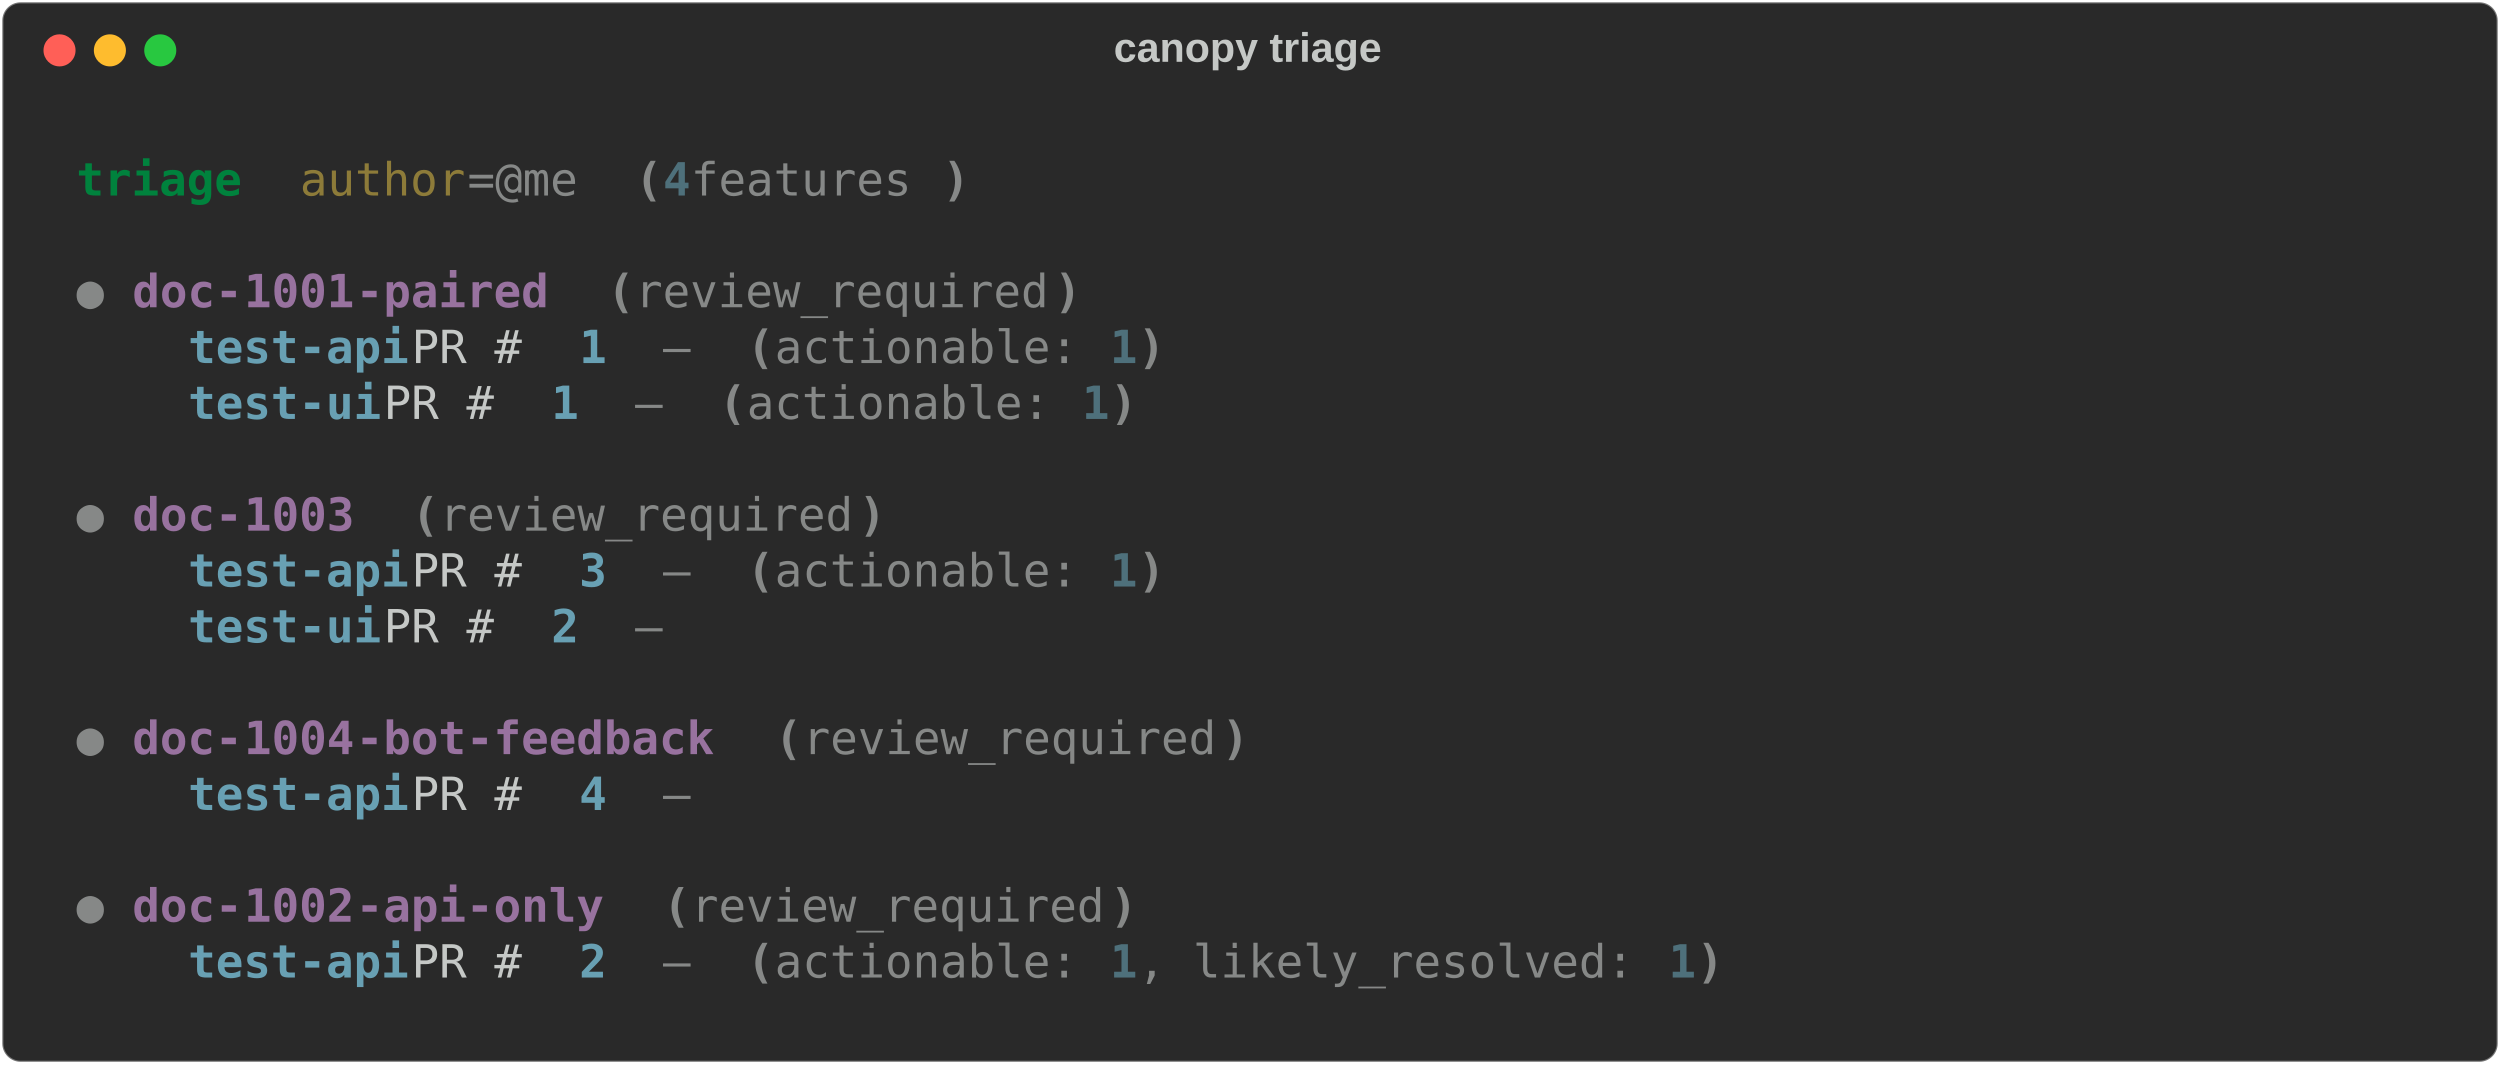
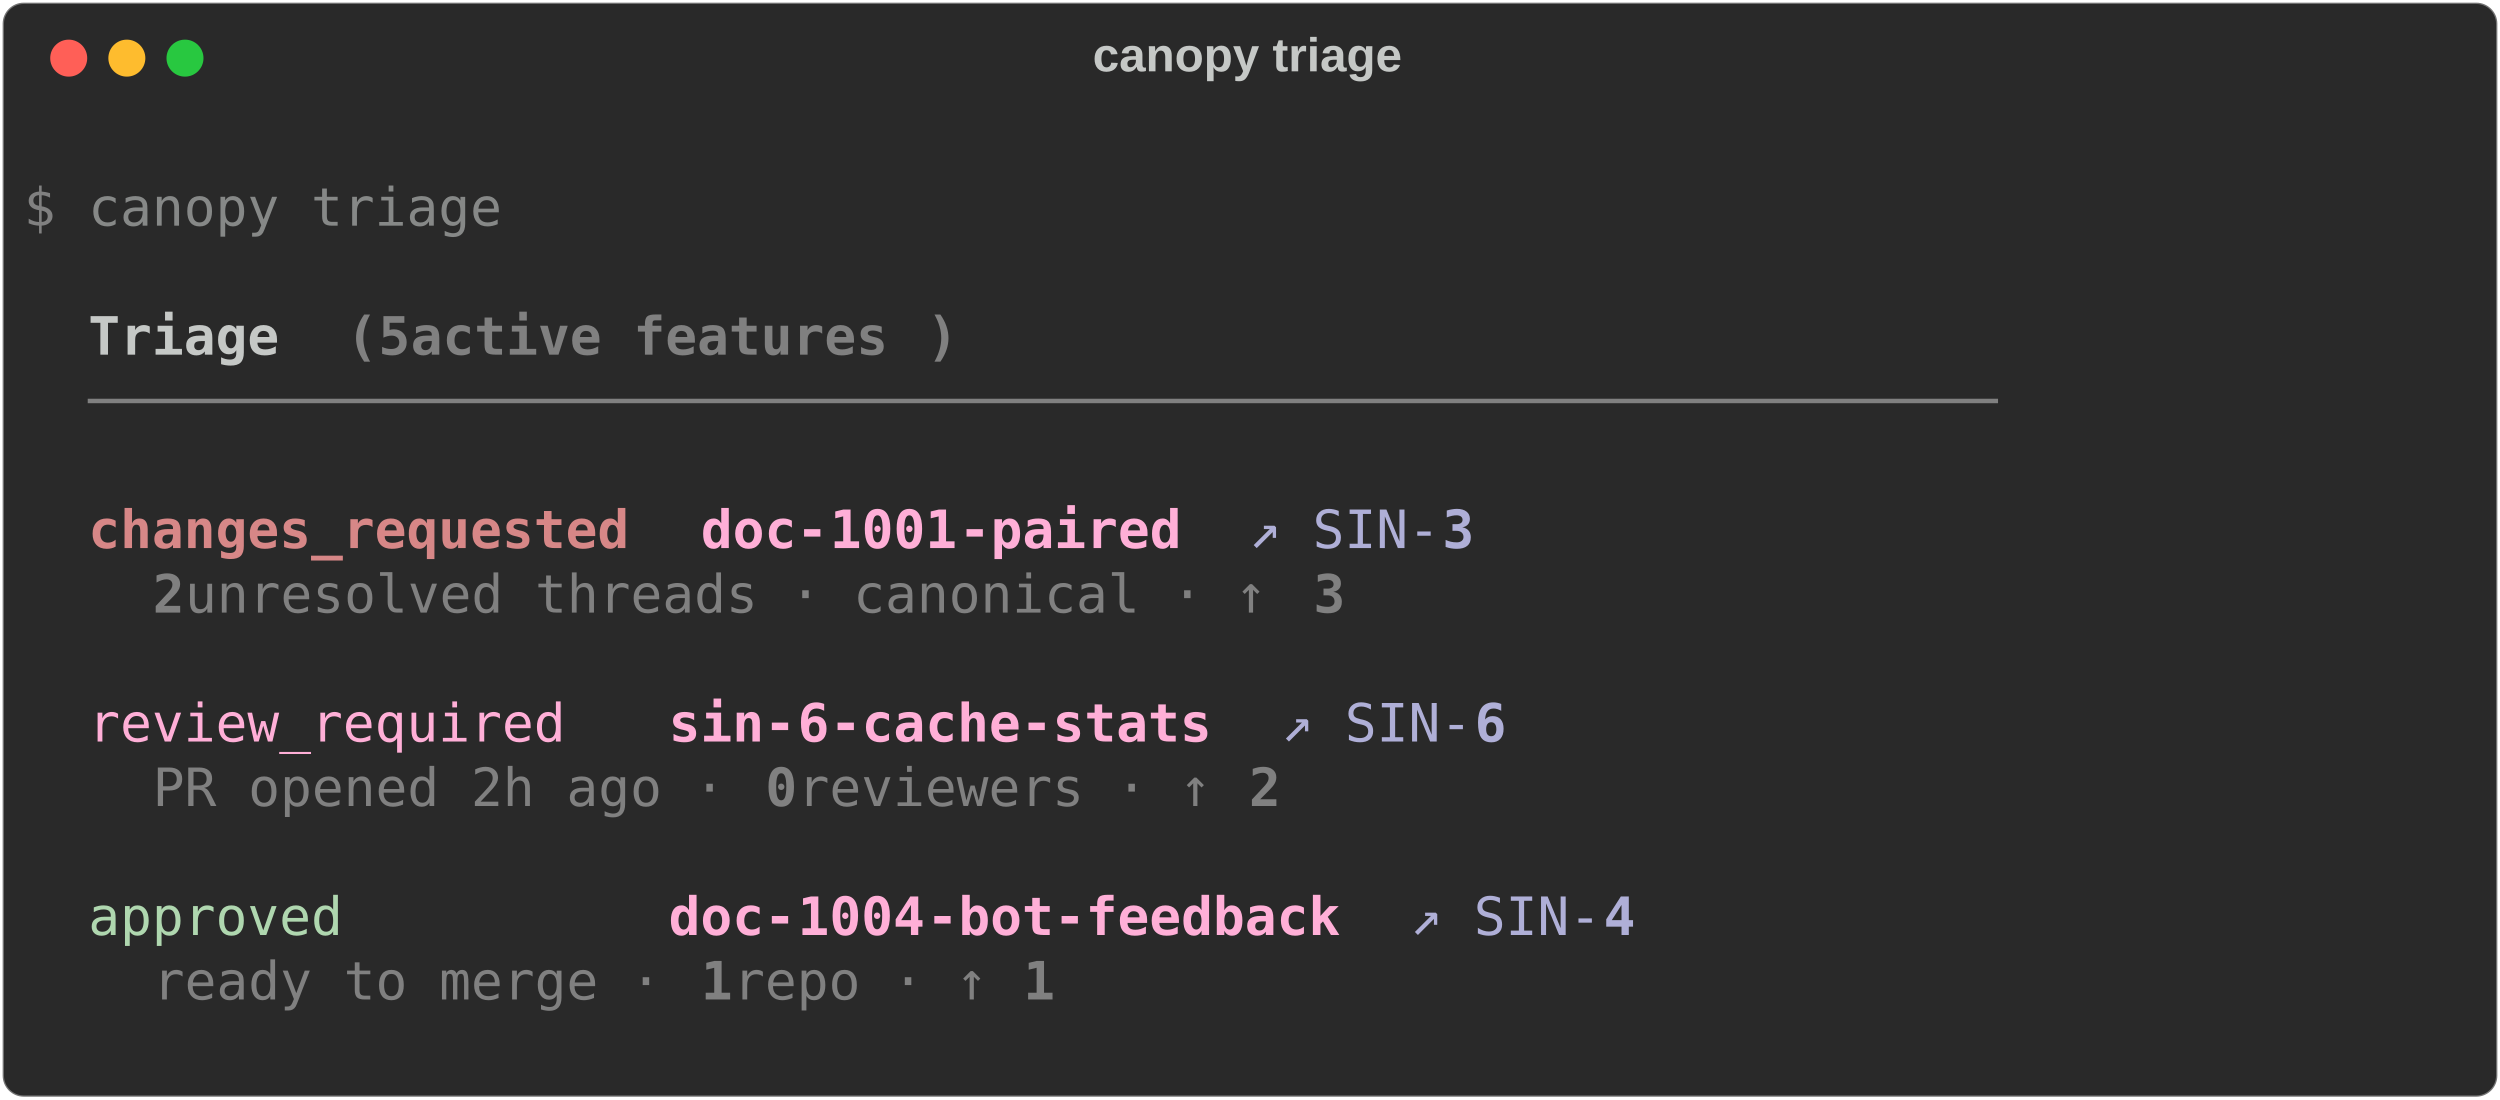
- <svg xmlns="http://www.w3.org/2000/svg" class="rich-terminal" viewBox="0 0 1092 464.8">
+ <svg xmlns="http://www.w3.org/2000/svg" class="rich-terminal" viewBox="0 0 946 416.0">
  <style>

    @font-face {
        font-family: "Fira Code";
        src: local("FiraCode-Regular"),
                url("https://cdnjs.cloudflare.com/ajax/libs/firacode/6.2.0/woff2/FiraCode-Regular.woff2") format("woff2"),
                url("https://cdnjs.cloudflare.com/ajax/libs/firacode/6.2.0/woff/FiraCode-Regular.woff") format("woff");
        font-style: normal;
        font-weight: 400;
    }
    @font-face {
        font-family: "Fira Code";
        src: local("FiraCode-Bold"),
                url("https://cdnjs.cloudflare.com/ajax/libs/firacode/6.2.0/woff2/FiraCode-Bold.woff2") format("woff2"),
                url("https://cdnjs.cloudflare.com/ajax/libs/firacode/6.2.0/woff/FiraCode-Bold.woff") format("woff");
        font-style: bold;
        font-weight: 700;
    }

-     .terminal-805701677-matrix {
+     .terminal-1682606931-matrix {
        font-family: Fira Code, monospace;
        font-size: 20px;
        line-height: 24.4px;
        font-variant-east-asian: full-width;
    }

-     .terminal-805701677-title {
+     .terminal-1682606931-title {
        font-size: 18px;
        font-weight: bold;
        font-family: arial;
    }

-     .terminal-805701677-r1 { fill: #c5c8c6 }
- .terminal-805701677-r2 { fill: #00823d;font-weight: bold }
- .terminal-805701677-r3 { fill: #8d7b39 }
- .terminal-805701677-r4 { fill: #868887 }
- .terminal-805701677-r5 { fill: #868887;font-weight: bold }
- .terminal-805701677-r6 { fill: #4e707b;font-weight: bold }
- .terminal-805701677-r7 { fill: #98729f;font-weight: bold }
- .terminal-805701677-r8 { fill: #68a0b3;font-weight: bold }
+     .terminal-1682606931-r1 { fill: #c5c8c6 }
+ .terminal-1682606931-r2 { fill: #808080 }
+ .terminal-1682606931-r3 { fill: #868887 }
+ .terminal-1682606931-r4 { fill: #c5c8c6;font-weight: bold }
+ .terminal-1682606931-r5 { fill: #808080;font-weight: bold }
+ .terminal-1682606931-r6 { fill: #d78787;font-weight: bold }
+ .terminal-1682606931-r7 { fill: #ffafd7;font-weight: bold }
+ .terminal-1682606931-r8 { fill: #afafd7 }
+ .terminal-1682606931-r9 { fill: #afafd7;font-weight: bold }
+ .terminal-1682606931-r10 { fill: #ffafd7 }
+ .terminal-1682606931-r11 { fill: #afd7af }
    </style>
  <defs>
-     <clipPath id="terminal-805701677-clip-terminal">
-       <rect x="0" y="0" width="1072.6" height="413.8" />
+     <clipPath id="terminal-1682606931-clip-terminal">
+       <rect x="0" y="0" width="926.2" height="365.0" />
    </clipPath>
-     <clipPath id="terminal-805701677-line-0">
-       <rect x="0" y="1.5" width="1073.6" height="24.65" />
+     <clipPath id="terminal-1682606931-line-0">
+       <rect x="0" y="1.5" width="927.2" height="24.65" />
    </clipPath>
-     <clipPath id="terminal-805701677-line-1">
-       <rect x="0" y="25.9" width="1073.6" height="24.65" />
+     <clipPath id="terminal-1682606931-line-1">
+       <rect x="0" y="25.9" width="927.2" height="24.65" />
    </clipPath>
-     <clipPath id="terminal-805701677-line-2">
-       <rect x="0" y="50.3" width="1073.6" height="24.65" />
+     <clipPath id="terminal-1682606931-line-2">
+       <rect x="0" y="50.3" width="927.2" height="24.65" />
    </clipPath>
-     <clipPath id="terminal-805701677-line-3">
-       <rect x="0" y="74.7" width="1073.6" height="24.65" />
+     <clipPath id="terminal-1682606931-line-3">
+       <rect x="0" y="74.7" width="927.2" height="24.65" />
    </clipPath>
-     <clipPath id="terminal-805701677-line-4">
-       <rect x="0" y="99.1" width="1073.6" height="24.65" />
+     <clipPath id="terminal-1682606931-line-4">
+       <rect x="0" y="99.1" width="927.2" height="24.65" />
    </clipPath>
-     <clipPath id="terminal-805701677-line-5">
-       <rect x="0" y="123.5" width="1073.6" height="24.65" />
+     <clipPath id="terminal-1682606931-line-5">
+       <rect x="0" y="123.5" width="927.2" height="24.65" />
    </clipPath>
-     <clipPath id="terminal-805701677-line-6">
-       <rect x="0" y="147.9" width="1073.6" height="24.65" />
+     <clipPath id="terminal-1682606931-line-6">
+       <rect x="0" y="147.9" width="927.2" height="24.65" />
    </clipPath>
-     <clipPath id="terminal-805701677-line-7">
-       <rect x="0" y="172.3" width="1073.6" height="24.65" />
+     <clipPath id="terminal-1682606931-line-7">
+       <rect x="0" y="172.3" width="927.2" height="24.65" />
    </clipPath>
-     <clipPath id="terminal-805701677-line-8">
-       <rect x="0" y="196.7" width="1073.6" height="24.65" />
+     <clipPath id="terminal-1682606931-line-8">
+       <rect x="0" y="196.7" width="927.2" height="24.65" />
    </clipPath>
-     <clipPath id="terminal-805701677-line-9">
-       <rect x="0" y="221.1" width="1073.6" height="24.65" />
+     <clipPath id="terminal-1682606931-line-9">
+       <rect x="0" y="221.1" width="927.2" height="24.65" />
    </clipPath>
-     <clipPath id="terminal-805701677-line-10">
-       <rect x="0" y="245.5" width="1073.6" height="24.65" />
+     <clipPath id="terminal-1682606931-line-10">
+       <rect x="0" y="245.5" width="927.2" height="24.65" />
    </clipPath>
-     <clipPath id="terminal-805701677-line-11">
-       <rect x="0" y="269.9" width="1073.6" height="24.65" />
+     <clipPath id="terminal-1682606931-line-11">
+       <rect x="0" y="269.9" width="927.2" height="24.65" />
    </clipPath>
-     <clipPath id="terminal-805701677-line-12">
-       <rect x="0" y="294.3" width="1073.6" height="24.65" />
+     <clipPath id="terminal-1682606931-line-12">
+       <rect x="0" y="294.3" width="927.2" height="24.65" />
    </clipPath>
-     <clipPath id="terminal-805701677-line-13">
-       <rect x="0" y="318.7" width="1073.6" height="24.65" />
-     </clipPath>
-     <clipPath id="terminal-805701677-line-14">
-       <rect x="0" y="343.1" width="1073.6" height="24.65" />
-     </clipPath>
-     <clipPath id="terminal-805701677-line-15">
-       <rect x="0" y="367.5" width="1073.6" height="24.65" />
+     <clipPath id="terminal-1682606931-line-13">
+       <rect x="0" y="318.7" width="927.2" height="24.65" />
    </clipPath>
  </defs>
-   <rect fill="#292929" stroke="rgba(255,255,255,0.35)" stroke-width="1" x="1" y="1" width="1090" height="462.8" rx="8" />
-   <text class="terminal-805701677-title" fill="#c5c8c6" text-anchor="middle" x="545" y="27">canopy triage</text>
+   <rect fill="#292929" stroke="rgba(255,255,255,0.35)" stroke-width="1" x="1" y="1" width="944" height="414" rx="8" />
+   <text class="terminal-1682606931-title" fill="#c5c8c6" text-anchor="middle" x="472" y="27">canopy triage</text>
  <g transform="translate(26,22)">
    <circle cx="0" cy="0" r="7" fill="#ff5f57" />
    <circle cx="22" cy="0" r="7" fill="#febc2e" />
    <circle cx="44" cy="0" r="7" fill="#28c840" />
  </g>
-   <g transform="translate(9, 41)" clip-path="url(#terminal-805701677-clip-terminal)">
-     <g class="terminal-805701677-matrix">
-       <text class="terminal-805701677-r1" x="1073.6" y="20" textLength="12.2" clip-path="url(#terminal-805701677-line-0)">
+   <g transform="translate(9, 41)" clip-path="url(#terminal-1682606931-clip-terminal)">
+     <g class="terminal-1682606931-matrix">
+       <text class="terminal-1682606931-r1" x="927.2" y="20" textLength="12.2" clip-path="url(#terminal-1682606931-line-0)">
</text>
-       <text class="terminal-805701677-r2" x="24.4" y="44.4" textLength="73.2" clip-path="url(#terminal-805701677-line-1)">triage</text>
-       <text class="terminal-805701677-r3" x="122" y="44.4" textLength="73.2" clip-path="url(#terminal-805701677-line-1)">author</text>
-       <text class="terminal-805701677-r4" x="195.2" y="44.4" textLength="73.2" clip-path="url(#terminal-805701677-line-1)">=@me  </text>
-       <text class="terminal-805701677-r5" x="268.4" y="44.4" textLength="12.2" clip-path="url(#terminal-805701677-line-1)">(</text>
-       <text class="terminal-805701677-r6" x="280.6" y="44.4" textLength="12.2" clip-path="url(#terminal-805701677-line-1)">4</text>
-       <text class="terminal-805701677-r4" x="292.8" y="44.4" textLength="109.8" clip-path="url(#terminal-805701677-line-1)"> features</text>
-       <text class="terminal-805701677-r5" x="402.6" y="44.4" textLength="12.2" clip-path="url(#terminal-805701677-line-1)">)</text>
-       <text class="terminal-805701677-r1" x="1073.6" y="44.4" textLength="12.2" clip-path="url(#terminal-805701677-line-1)">
+       <text class="terminal-1682606931-r2" x="0" y="44.4" textLength="12.2" clip-path="url(#terminal-1682606931-line-1)">$</text>
+       <text class="terminal-1682606931-r3" x="24.4" y="44.4" textLength="158.6" clip-path="url(#terminal-1682606931-line-1)">canopy triage</text>
+       <text class="terminal-1682606931-r1" x="927.2" y="44.4" textLength="12.2" clip-path="url(#terminal-1682606931-line-1)">
</text>
-       <text class="terminal-805701677-r1" x="1073.6" y="68.8" textLength="12.2" clip-path="url(#terminal-805701677-line-2)">
+       <text class="terminal-1682606931-r1" x="927.2" y="68.8" textLength="12.2" clip-path="url(#terminal-1682606931-line-2)">
</text>
-       <text class="terminal-805701677-r4" x="24.4" y="93.2" textLength="12.2" clip-path="url(#terminal-805701677-line-3)">●</text>
-       <text class="terminal-805701677-r7" x="48.8" y="93.2" textLength="48.8" clip-path="url(#terminal-805701677-line-3)">doc-</text>
-       <text class="terminal-805701677-r7" x="97.6" y="93.2" textLength="48.8" clip-path="url(#terminal-805701677-line-3)">1001</text>
-       <text class="terminal-805701677-r7" x="146.4" y="93.2" textLength="85.4" clip-path="url(#terminal-805701677-line-3)">-paired</text>
-       <text class="terminal-805701677-r5" x="256.2" y="93.2" textLength="12.2" clip-path="url(#terminal-805701677-line-3)">(</text>
-       <text class="terminal-805701677-r4" x="268.4" y="93.2" textLength="183" clip-path="url(#terminal-805701677-line-3)">review_required</text>
-       <text class="terminal-805701677-r5" x="451.4" y="93.2" textLength="12.2" clip-path="url(#terminal-805701677-line-3)">)</text>
-       <text class="terminal-805701677-r1" x="1073.6" y="93.2" textLength="12.2" clip-path="url(#terminal-805701677-line-3)">
+       <text class="terminal-1682606931-r4" x="24.4" y="93.2" textLength="97.6" clip-path="url(#terminal-1682606931-line-3)">Triage  </text>
+       <text class="terminal-1682606931-r5" x="122" y="93.2" textLength="12.2" clip-path="url(#terminal-1682606931-line-3)">(</text>
+       <text class="terminal-1682606931-r5" x="134.2" y="93.2" textLength="12.2" clip-path="url(#terminal-1682606931-line-3)">5</text>
+       <text class="terminal-1682606931-r5" x="146.4" y="93.2" textLength="195.2" clip-path="url(#terminal-1682606931-line-3)"> active features</text>
+       <text class="terminal-1682606931-r5" x="341.6" y="93.2" textLength="12.2" clip-path="url(#terminal-1682606931-line-3)">)</text>
+       <text class="terminal-1682606931-r1" x="927.2" y="93.2" textLength="12.2" clip-path="url(#terminal-1682606931-line-3)">
</text>
-       <text class="terminal-805701677-r8" x="73.2" y="117.6" textLength="97.6" clip-path="url(#terminal-805701677-line-4)">test-api</text>
-       <text class="terminal-805701677-r1" x="170.8" y="117.6" textLength="73.2" clip-path="url(#terminal-805701677-line-4)">  PR #</text>
-       <text class="terminal-805701677-r8" x="244" y="117.6" textLength="12.2" clip-path="url(#terminal-805701677-line-4)">1</text>
-       <text class="terminal-805701677-r4" x="280.6" y="117.6" textLength="12.2" clip-path="url(#terminal-805701677-line-4)">—</text>
-       <text class="terminal-805701677-r5" x="317.2" y="117.6" textLength="12.2" clip-path="url(#terminal-805701677-line-4)">(</text>
-       <text class="terminal-805701677-r4" x="329.4" y="117.6" textLength="146.4" clip-path="url(#terminal-805701677-line-4)">actionable: </text>
-       <text class="terminal-805701677-r6" x="475.8" y="117.6" textLength="12.2" clip-path="url(#terminal-805701677-line-4)">1</text>
-       <text class="terminal-805701677-r5" x="488" y="117.6" textLength="12.2" clip-path="url(#terminal-805701677-line-4)">)</text>
-       <text class="terminal-805701677-r1" x="1073.6" y="117.6" textLength="12.2" clip-path="url(#terminal-805701677-line-4)">
+       <text class="terminal-1682606931-r2" x="24.4" y="117.6" textLength="732" clip-path="url(#terminal-1682606931-line-4)">────────────────────────────────────────────────────────────</text>
+       <text class="terminal-1682606931-r1" x="927.2" y="117.6" textLength="12.2" clip-path="url(#terminal-1682606931-line-4)">
</text>
-       <text class="terminal-805701677-r8" x="73.2" y="142" textLength="85.4" clip-path="url(#terminal-805701677-line-5)">test-ui</text>
-       <text class="terminal-805701677-r1" x="158.6" y="142" textLength="73.2" clip-path="url(#terminal-805701677-line-5)">  PR #</text>
-       <text class="terminal-805701677-r8" x="231.8" y="142" textLength="12.2" clip-path="url(#terminal-805701677-line-5)">1</text>
-       <text class="terminal-805701677-r4" x="268.4" y="142" textLength="12.2" clip-path="url(#terminal-805701677-line-5)">—</text>
-       <text class="terminal-805701677-r5" x="305" y="142" textLength="12.2" clip-path="url(#terminal-805701677-line-5)">(</text>
-       <text class="terminal-805701677-r4" x="317.2" y="142" textLength="146.4" clip-path="url(#terminal-805701677-line-5)">actionable: </text>
-       <text class="terminal-805701677-r6" x="463.6" y="142" textLength="12.2" clip-path="url(#terminal-805701677-line-5)">1</text>
-       <text class="terminal-805701677-r5" x="475.8" y="142" textLength="12.2" clip-path="url(#terminal-805701677-line-5)">)</text>
-       <text class="terminal-805701677-r1" x="1073.6" y="142" textLength="12.2" clip-path="url(#terminal-805701677-line-5)">
+       <text class="terminal-1682606931-r1" x="927.2" y="142" textLength="12.2" clip-path="url(#terminal-1682606931-line-5)">
</text>
-       <text class="terminal-805701677-r1" x="1073.6" y="166.4" textLength="12.2" clip-path="url(#terminal-805701677-line-6)">
+       <text class="terminal-1682606931-r6" x="24.4" y="166.4" textLength="207.4" clip-path="url(#terminal-1682606931-line-6)">changes_requested</text>
+       <text class="terminal-1682606931-r7" x="256.2" y="166.4" textLength="48.8" clip-path="url(#terminal-1682606931-line-6)">doc-</text>
+       <text class="terminal-1682606931-r7" x="305" y="166.4" textLength="48.8" clip-path="url(#terminal-1682606931-line-6)">1001</text>
+       <text class="terminal-1682606931-r7" x="353.8" y="166.4" textLength="85.4" clip-path="url(#terminal-1682606931-line-6)">-paired</text>
+       <text class="terminal-1682606931-r8" x="463.6" y="166.4" textLength="73.2" clip-path="url(#terminal-1682606931-line-6)">↗ SIN-</text>
+       <text class="terminal-1682606931-r9" x="536.8" y="166.4" textLength="12.2" clip-path="url(#terminal-1682606931-line-6)">3</text>
+       <text class="terminal-1682606931-r1" x="927.2" y="166.4" textLength="12.2" clip-path="url(#terminal-1682606931-line-6)">
</text>
-       <text class="terminal-805701677-r4" x="24.4" y="190.8" textLength="12.2" clip-path="url(#terminal-805701677-line-7)">●</text>
-       <text class="terminal-805701677-r7" x="48.8" y="190.8" textLength="48.8" clip-path="url(#terminal-805701677-line-7)">doc-</text>
-       <text class="terminal-805701677-r7" x="97.6" y="190.8" textLength="48.8" clip-path="url(#terminal-805701677-line-7)">1003</text>
-       <text class="terminal-805701677-r5" x="170.8" y="190.8" textLength="12.2" clip-path="url(#terminal-805701677-line-7)">(</text>
-       <text class="terminal-805701677-r4" x="183" y="190.8" textLength="183" clip-path="url(#terminal-805701677-line-7)">review_required</text>
-       <text class="terminal-805701677-r5" x="366" y="190.8" textLength="12.2" clip-path="url(#terminal-805701677-line-7)">)</text>
-       <text class="terminal-805701677-r1" x="1073.6" y="190.8" textLength="12.2" clip-path="url(#terminal-805701677-line-7)">
+       <text class="terminal-1682606931-r5" x="48.8" y="190.8" textLength="12.2" clip-path="url(#terminal-1682606931-line-7)">2</text>
+       <text class="terminal-1682606931-r2" x="61" y="190.8" textLength="427" clip-path="url(#terminal-1682606931-line-7)"> unresolved threads · canonical · ↑</text>
+       <text class="terminal-1682606931-r5" x="488" y="190.8" textLength="12.2" clip-path="url(#terminal-1682606931-line-7)">3</text>
+       <text class="terminal-1682606931-r1" x="927.2" y="190.8" textLength="12.2" clip-path="url(#terminal-1682606931-line-7)">
</text>
-       <text class="terminal-805701677-r8" x="73.2" y="215.2" textLength="97.6" clip-path="url(#terminal-805701677-line-8)">test-api</text>
-       <text class="terminal-805701677-r1" x="170.8" y="215.2" textLength="73.2" clip-path="url(#terminal-805701677-line-8)">  PR #</text>
-       <text class="terminal-805701677-r8" x="244" y="215.2" textLength="12.2" clip-path="url(#terminal-805701677-line-8)">3</text>
-       <text class="terminal-805701677-r4" x="280.6" y="215.2" textLength="12.2" clip-path="url(#terminal-805701677-line-8)">—</text>
-       <text class="terminal-805701677-r5" x="317.2" y="215.2" textLength="12.2" clip-path="url(#terminal-805701677-line-8)">(</text>
-       <text class="terminal-805701677-r4" x="329.4" y="215.2" textLength="146.4" clip-path="url(#terminal-805701677-line-8)">actionable: </text>
-       <text class="terminal-805701677-r6" x="475.8" y="215.2" textLength="12.2" clip-path="url(#terminal-805701677-line-8)">1</text>
-       <text class="terminal-805701677-r5" x="488" y="215.2" textLength="12.2" clip-path="url(#terminal-805701677-line-8)">)</text>
-       <text class="terminal-805701677-r1" x="1073.6" y="215.2" textLength="12.2" clip-path="url(#terminal-805701677-line-8)">
+       <text class="terminal-1682606931-r1" x="927.2" y="215.2" textLength="12.2" clip-path="url(#terminal-1682606931-line-8)">
</text>
-       <text class="terminal-805701677-r8" x="73.2" y="239.6" textLength="85.4" clip-path="url(#terminal-805701677-line-9)">test-ui</text>
-       <text class="terminal-805701677-r1" x="158.6" y="239.6" textLength="73.2" clip-path="url(#terminal-805701677-line-9)">  PR #</text>
-       <text class="terminal-805701677-r8" x="231.8" y="239.6" textLength="12.2" clip-path="url(#terminal-805701677-line-9)">2</text>
-       <text class="terminal-805701677-r4" x="268.4" y="239.6" textLength="12.2" clip-path="url(#terminal-805701677-line-9)">—</text>
-       <text class="terminal-805701677-r1" x="1073.6" y="239.6" textLength="12.2" clip-path="url(#terminal-805701677-line-9)">
+       <text class="terminal-1682606931-r10" x="24.4" y="239.6" textLength="183" clip-path="url(#terminal-1682606931-line-9)">review_required</text>
+       <text class="terminal-1682606931-r7" x="244" y="239.6" textLength="48.8" clip-path="url(#terminal-1682606931-line-9)">sin-</text>
+       <text class="terminal-1682606931-r7" x="292.8" y="239.6" textLength="12.2" clip-path="url(#terminal-1682606931-line-9)">6</text>
+       <text class="terminal-1682606931-r7" x="305" y="239.6" textLength="146.4" clip-path="url(#terminal-1682606931-line-9)">-cache-stats</text>
+       <text class="terminal-1682606931-r8" x="475.8" y="239.6" textLength="73.2" clip-path="url(#terminal-1682606931-line-9)">↗ SIN-</text>
+       <text class="terminal-1682606931-r9" x="549" y="239.6" textLength="12.2" clip-path="url(#terminal-1682606931-line-9)">6</text>
+       <text class="terminal-1682606931-r1" x="927.2" y="239.6" textLength="12.2" clip-path="url(#terminal-1682606931-line-9)">
</text>
-       <text class="terminal-805701677-r1" x="1073.6" y="264" textLength="12.2" clip-path="url(#terminal-805701677-line-10)">
+       <text class="terminal-1682606931-r2" x="48.8" y="264" textLength="231.8" clip-path="url(#terminal-1682606931-line-10)">PR opened 2h ago · </text>
+       <text class="terminal-1682606931-r5" x="280.6" y="264" textLength="12.2" clip-path="url(#terminal-1682606931-line-10)">0</text>
+       <text class="terminal-1682606931-r2" x="292.8" y="264" textLength="170.8" clip-path="url(#terminal-1682606931-line-10)"> reviewers · ↑</text>
+       <text class="terminal-1682606931-r5" x="463.6" y="264" textLength="12.2" clip-path="url(#terminal-1682606931-line-10)">2</text>
+       <text class="terminal-1682606931-r1" x="927.2" y="264" textLength="12.2" clip-path="url(#terminal-1682606931-line-10)">
</text>
-       <text class="terminal-805701677-r4" x="24.4" y="288.4" textLength="12.2" clip-path="url(#terminal-805701677-line-11)">●</text>
-       <text class="terminal-805701677-r7" x="48.8" y="288.4" textLength="48.8" clip-path="url(#terminal-805701677-line-11)">doc-</text>
-       <text class="terminal-805701677-r7" x="97.6" y="288.4" textLength="48.8" clip-path="url(#terminal-805701677-line-11)">1004</text>
-       <text class="terminal-805701677-r7" x="146.4" y="288.4" textLength="158.6" clip-path="url(#terminal-805701677-line-11)">-bot-feedback</text>
-       <text class="terminal-805701677-r5" x="329.4" y="288.4" textLength="12.2" clip-path="url(#terminal-805701677-line-11)">(</text>
-       <text class="terminal-805701677-r4" x="341.6" y="288.4" textLength="183" clip-path="url(#terminal-805701677-line-11)">review_required</text>
-       <text class="terminal-805701677-r5" x="524.6" y="288.4" textLength="12.2" clip-path="url(#terminal-805701677-line-11)">)</text>
-       <text class="terminal-805701677-r1" x="1073.6" y="288.4" textLength="12.2" clip-path="url(#terminal-805701677-line-11)">
+       <text class="terminal-1682606931-r1" x="927.2" y="288.4" textLength="12.2" clip-path="url(#terminal-1682606931-line-11)">
</text>
-       <text class="terminal-805701677-r8" x="73.2" y="312.8" textLength="97.6" clip-path="url(#terminal-805701677-line-12)">test-api</text>
-       <text class="terminal-805701677-r1" x="170.8" y="312.8" textLength="73.2" clip-path="url(#terminal-805701677-line-12)">  PR #</text>
-       <text class="terminal-805701677-r8" x="244" y="312.8" textLength="12.2" clip-path="url(#terminal-805701677-line-12)">4</text>
-       <text class="terminal-805701677-r4" x="280.6" y="312.8" textLength="12.2" clip-path="url(#terminal-805701677-line-12)">—</text>
-       <text class="terminal-805701677-r1" x="1073.6" y="312.8" textLength="12.2" clip-path="url(#terminal-805701677-line-12)">
+       <text class="terminal-1682606931-r11" x="24.4" y="312.8" textLength="97.6" clip-path="url(#terminal-1682606931-line-12)">approved</text>
+       <text class="terminal-1682606931-r7" x="244" y="312.8" textLength="48.8" clip-path="url(#terminal-1682606931-line-12)">doc-</text>
+       <text class="terminal-1682606931-r7" x="292.8" y="312.8" textLength="48.8" clip-path="url(#terminal-1682606931-line-12)">1004</text>
+       <text class="terminal-1682606931-r7" x="341.6" y="312.8" textLength="158.6" clip-path="url(#terminal-1682606931-line-12)">-bot-feedback</text>
+       <text class="terminal-1682606931-r8" x="524.6" y="312.8" textLength="73.2" clip-path="url(#terminal-1682606931-line-12)">↗ SIN-</text>
+       <text class="terminal-1682606931-r9" x="597.8" y="312.8" textLength="12.2" clip-path="url(#terminal-1682606931-line-12)">4</text>
+       <text class="terminal-1682606931-r1" x="927.2" y="312.8" textLength="12.2" clip-path="url(#terminal-1682606931-line-12)">
</text>
-       <text class="terminal-805701677-r1" x="1073.6" y="337.2" textLength="12.2" clip-path="url(#terminal-805701677-line-13)">
+       <text class="terminal-1682606931-r2" x="48.8" y="337.2" textLength="207.4" clip-path="url(#terminal-1682606931-line-13)">ready to merge · </text>
+       <text class="terminal-1682606931-r5" x="256.2" y="337.2" textLength="12.2" clip-path="url(#terminal-1682606931-line-13)">1</text>
+       <text class="terminal-1682606931-r2" x="268.4" y="337.2" textLength="109.8" clip-path="url(#terminal-1682606931-line-13)"> repo · ↑</text>
+       <text class="terminal-1682606931-r5" x="378.2" y="337.2" textLength="12.2" clip-path="url(#terminal-1682606931-line-13)">1</text>
+       <text class="terminal-1682606931-r1" x="927.2" y="337.2" textLength="12.2" clip-path="url(#terminal-1682606931-line-13)">
</text>
-       <text class="terminal-805701677-r4" x="24.4" y="361.6" textLength="12.2" clip-path="url(#terminal-805701677-line-14)">●</text>
-       <text class="terminal-805701677-r7" x="48.8" y="361.6" textLength="48.8" clip-path="url(#terminal-805701677-line-14)">doc-</text>
-       <text class="terminal-805701677-r7" x="97.6" y="361.6" textLength="48.8" clip-path="url(#terminal-805701677-line-14)">1002</text>
-       <text class="terminal-805701677-r7" x="146.4" y="361.6" textLength="109.8" clip-path="url(#terminal-805701677-line-14)">-api-only</text>
-       <text class="terminal-805701677-r5" x="280.6" y="361.6" textLength="12.2" clip-path="url(#terminal-805701677-line-14)">(</text>
-       <text class="terminal-805701677-r4" x="292.8" y="361.6" textLength="183" clip-path="url(#terminal-805701677-line-14)">review_required</text>
-       <text class="terminal-805701677-r5" x="475.8" y="361.6" textLength="12.2" clip-path="url(#terminal-805701677-line-14)">)</text>
-       <text class="terminal-805701677-r1" x="1073.6" y="361.6" textLength="12.2" clip-path="url(#terminal-805701677-line-14)">
- </text>
-       <text class="terminal-805701677-r8" x="73.2" y="386" textLength="97.6" clip-path="url(#terminal-805701677-line-15)">test-api</text>
-       <text class="terminal-805701677-r1" x="170.8" y="386" textLength="73.2" clip-path="url(#terminal-805701677-line-15)">  PR #</text>
-       <text class="terminal-805701677-r8" x="244" y="386" textLength="12.2" clip-path="url(#terminal-805701677-line-15)">2</text>
-       <text class="terminal-805701677-r4" x="280.6" y="386" textLength="12.2" clip-path="url(#terminal-805701677-line-15)">—</text>
-       <text class="terminal-805701677-r5" x="317.2" y="386" textLength="12.2" clip-path="url(#terminal-805701677-line-15)">(</text>
-       <text class="terminal-805701677-r4" x="329.4" y="386" textLength="146.4" clip-path="url(#terminal-805701677-line-15)">actionable: </text>
-       <text class="terminal-805701677-r6" x="475.8" y="386" textLength="12.2" clip-path="url(#terminal-805701677-line-15)">1</text>
-       <text class="terminal-805701677-r4" x="488" y="386" textLength="231.8" clip-path="url(#terminal-805701677-line-15)">, likely_resolved: </text>
-       <text class="terminal-805701677-r6" x="719.8" y="386" textLength="12.2" clip-path="url(#terminal-805701677-line-15)">1</text>
-       <text class="terminal-805701677-r5" x="732" y="386" textLength="12.2" clip-path="url(#terminal-805701677-line-15)">)</text>
-       <text class="terminal-805701677-r1" x="1073.6" y="386" textLength="12.2" clip-path="url(#terminal-805701677-line-15)">
- </text>
-       <text class="terminal-805701677-r1" x="1073.6" y="410.4" textLength="12.2" clip-path="url(#terminal-805701677-line-16)">
+       <text class="terminal-1682606931-r1" x="927.2" y="361.6" textLength="12.2" clip-path="url(#terminal-1682606931-line-14)">
</text>
    </g>
  </g>
</svg>
